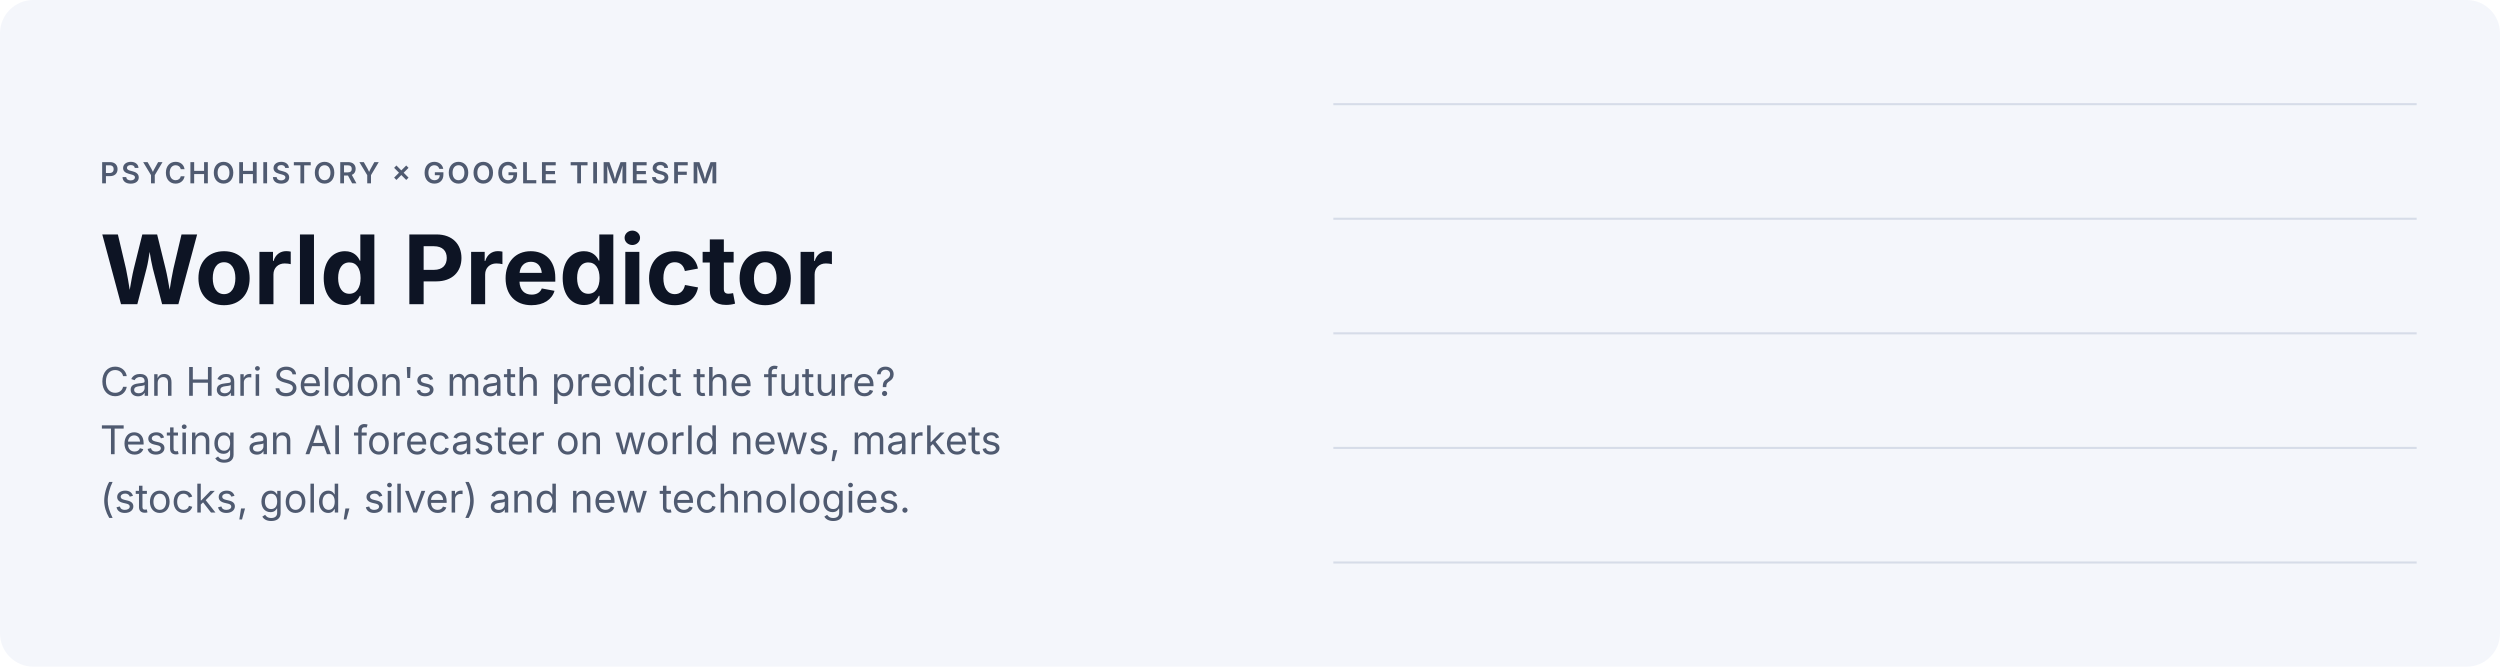
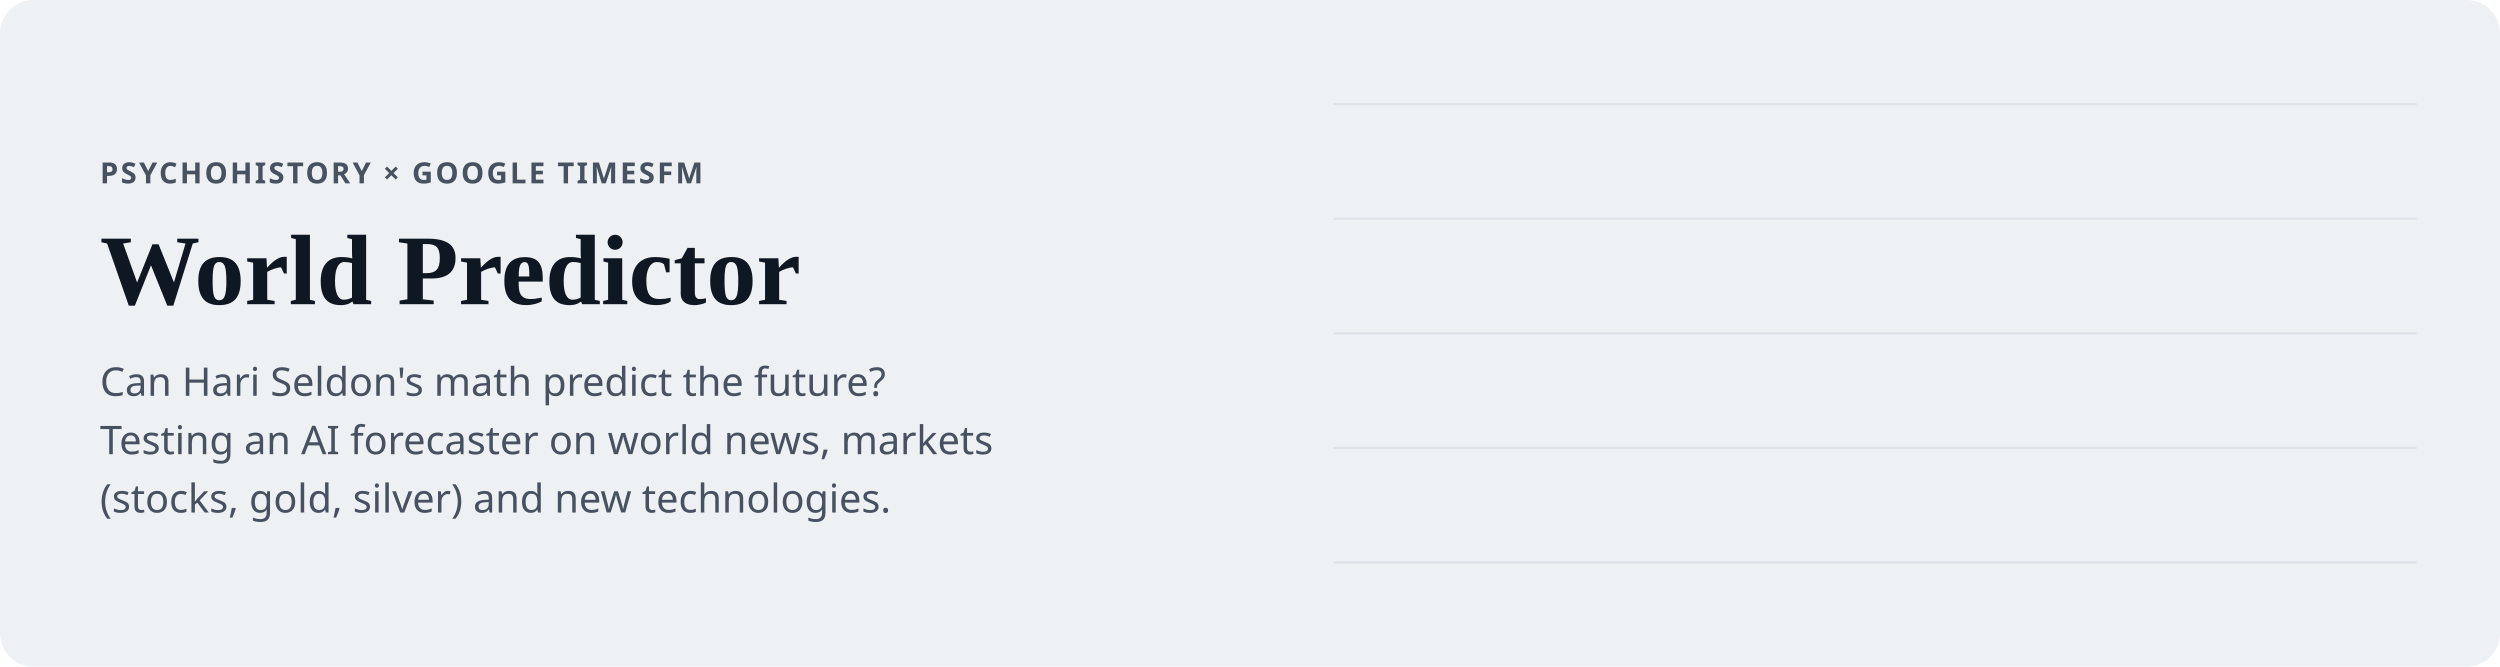
<svg xmlns="http://www.w3.org/2000/svg" viewBox="0 0 1200 320" role="img" aria-label="World Predictor: an animated forecast fan chart">
  <style>
-   .bg { fill: #f4f6fb; }
-   .title { font: 700 46px Inter, system-ui, sans-serif; fill: #0d1424; }
-   .sub { font: 400 19px Inter, system-ui, sans-serif; fill: #4f5a70; }
-   .tag { font: 600 14px Inter, system-ui, sans-serif; fill: #4f5a70; letter-spacing: .08em; }
-   .grid line { stroke: #d6dce8; stroke-width: 1; }
-   .history { fill: none; stroke: #0d1424; stroke-width: 3; stroke-linejoin: round;
+   .bg { fill: #eef1f4; }
+   .title { font: 600 48px Newsreader, Georgia, 'Times New Roman', serif; fill: #0f1722; }
+   .sub { font: 400 19px 'IBM Plex Sans', system-ui, sans-serif; fill: #47515f; }
+   .tag { font: 600 14px 'IBM Plex Sans', system-ui, sans-serif; fill: #47515f; letter-spacing: .08em; }
+   .grid line { stroke: #dde2e8; stroke-width: 1; }
+   .history { fill: none; stroke: #0f1722; stroke-width: 3; stroke-linejoin: round;
             stroke-dasharray: 1400; stroke-dashoffset: 1400; animation: draw 2s ease-out forwards; }
-   .fan { fill: #0a7c93; opacity: 0; animation: fade .9s ease-out 2s forwards; }
-   .median { fill: none; stroke: #0a7c93; stroke-width: 3; opacity: 0; animation: show .5s ease-out 2.4s forwards; }
-   .dot { fill: #0d1424; opacity: 0; animation: show .3s ease-out forwards; }
-   .label { font: 500 13px Inter, system-ui, sans-serif; fill: #4f5a70; opacity: 0; animation: show .6s ease-out 2.8s forwards; }
+   .fan { fill: #2448c2; opacity: 0; animation: fade .9s ease-out 2s forwards; }
+   .median { fill: none; stroke: #2448c2; stroke-width: 3; opacity: 0; animation: show .5s ease-out 2.4s forwards; }
+   .dot { fill: #0f1722; opacity: 0; animation: show .3s ease-out forwards; }
+   .label { font: 500 13px 'IBM Plex Sans', system-ui, sans-serif; fill: #47515f; opacity: 0; animation: show .6s ease-out 2.8s forwards; }
  @keyframes draw { to { stroke-dashoffset: 0; } }
  @keyframes fade { to { opacity: .22; } }
  @keyframes show { to { opacity: 1; } }
  @media (prefers-reduced-motion: reduce) {
    .history, .fan, .median, .dot, .label { animation: none; opacity: 1; stroke-dashoffset: 0; }
    .fan { opacity: .22; }
  }
</style>
  <rect class="bg" width="1200" height="320" rx="16" />
  <text class="tag" x="48" y="88">PSYCHOHISTORY  ×  GOOGLE TIMESFM</text>
  <text class="title" x="48" y="146">World Predictor</text>
  <text class="sub" x="48" y="190">Can Hari Seldon's math predict the future?</text>
  <text class="sub" x="48" y="218">Testing an AI forecaster on world news, markets</text>
  <text class="sub" x="48" y="246">(stocks, gold, silver) and new technologies.</text>
  <g class="grid">
    <line x1="640" x2="1160" y1="50" y2="50" />
    <line x1="640" x2="1160" y1="105" y2="105" />
    <line x1="640" x2="1160" y1="160" y2="160" />
    <line x1="640" x2="1160" y1="215" y2="215" />
    <line x1="640" x2="1160" y1="270" y2="270" />
  </g>
  <polygon class="fan" points="1028.4,172.3 1034.9,155.8 1041.5,147.8 1048.1,141.3 1054.7,135.5 1061.3,130.1 1067.8,125.1 1074.4,120.4 1081.0,115.8 1087.6,111.4 1094.2,107.1 1100.8,103.0 1107.3,98.9 1113.9,94.9 1120.5,91.1 1127.1,87.2 1133.7,83.5 1140.3,79.8 1146.8,76.1 1153.4,72.6 1160.0,69.0 1160.0,199.5 1153.4,199.8 1146.8,200.0 1140.3,200.1 1133.7,200.2 1127.1,200.3 1120.5,200.3 1113.9,200.2 1107.3,200.0 1100.8,199.8 1094.2,199.4 1087.6,198.9 1081.0,198.3 1074.4,197.6 1067.8,196.6 1061.3,195.4 1054.7,193.8 1048.1,191.8 1041.5,189.1 1034.9,185.0 1028.4,172.3" />
  <polyline class="history" points="640.0,113.1 646.6,108.3 653.2,110.0 659.7,118.7 666.3,122.5 672.9,132.4 679.5,130.3 686.1,113.5 692.7,117.7 699.2,123.4 705.8,116.4 712.4,110.9 719.0,108.3 725.6,117.4 732.2,116.3 738.7,107.0 745.3,120.9 751.9,124.7 758.5,144.9 765.1,158.2 771.6,177.8 778.2,179.0 784.8,192.1 791.4,187.5 798.0,184.3 804.6,185.0 811.1,212.3 817.7,217.0 824.3,216.1 830.9,213.4 837.5,229.5 844.1,233.5 850.6,243.2 857.2,251.0 863.8,237.5 870.4,245.3 877.0,244.2 883.5,232.7 890.1,237.9 896.7,237.8 903.3,235.1 909.9,232.9 916.5,245.5 923.0,243.2 929.6,226.3 936.2,242.5 942.8,231.3 949.4,228.5 955.9,234.4 962.5,210.1 969.1,200.0 975.7,212.3 982.3,210.0 988.9,202.0 995.4,202.7 1002.0,193.5 1008.6,192.8 1015.2,183.8 1021.8,166.0 1028.4,172.3" />
  <polyline class="median" points="1028.4,172.3 1034.9,170.4 1041.5,168.5 1048.1,166.6 1054.7,164.7 1061.3,162.8 1067.8,160.9 1074.4,159.0 1081.0,157.1 1087.6,155.2 1094.2,153.3 1100.8,151.4 1107.3,149.5 1113.9,147.6 1120.5,145.7 1127.1,143.8 1133.7,141.9 1140.3,140.0 1146.8,138.1 1153.4,136.2 1160.0,134.3" />
  <circle class="dot" style="animation-delay:3.20s" cx="1034.9" cy="169.2" r="3.2" />
  <circle class="dot" style="animation-delay:3.28s" cx="1041.5" cy="169.9" r="3.2" />
  <circle class="dot" style="animation-delay:3.36s" cx="1048.1" cy="167.3" r="3.2" />
  <circle class="dot" style="animation-delay:3.44s" cx="1054.7" cy="172.2" r="3.2" />
  <circle class="dot" style="animation-delay:3.52s" cx="1061.3" cy="173.6" r="3.2" />
  <circle class="dot" style="animation-delay:3.60s" cx="1067.8" cy="172.8" r="3.2" />
  <circle class="dot" style="animation-delay:3.68s" cx="1074.4" cy="165.8" r="3.2" />
  <circle class="dot" style="animation-delay:3.76s" cx="1081.0" cy="157.4" r="3.2" />
  <circle class="dot" style="animation-delay:3.84s" cx="1087.6" cy="163.0" r="3.2" />
  <circle class="dot" style="animation-delay:3.92s" cx="1094.2" cy="165.6" r="3.2" />
  <circle class="dot" style="animation-delay:4.00s" cx="1100.8" cy="160.0" r="3.2" />
  <circle class="dot" style="animation-delay:4.08s" cx="1107.3" cy="169.5" r="3.2" />
  <circle class="dot" style="animation-delay:4.16s" cx="1113.9" cy="170.2" r="3.2" />
  <circle class="dot" style="animation-delay:4.24s" cx="1120.5" cy="168.9" r="3.2" />
  <circle class="dot" style="animation-delay:4.32s" cx="1127.1" cy="159.8" r="3.2" />
  <circle class="dot" style="animation-delay:4.40s" cx="1133.7" cy="154.0" r="3.2" />
  <circle class="dot" style="animation-delay:4.48s" cx="1140.3" cy="154.0" r="3.2" />
  <circle class="dot" style="animation-delay:4.56s" cx="1146.8" cy="154.2" r="3.2" />
  <circle class="dot" style="animation-delay:4.64s" cx="1153.4" cy="153.7" r="3.2" />
  <circle class="dot" style="animation-delay:4.72s" cx="1160.0" cy="143.1" r="3.2" />
  <text class="label" x="640" y="304">what it could see</text>
  <text class="label" x="1160" y="304" text-anchor="end">its forecast  ·  what really happened</text>
</svg>
